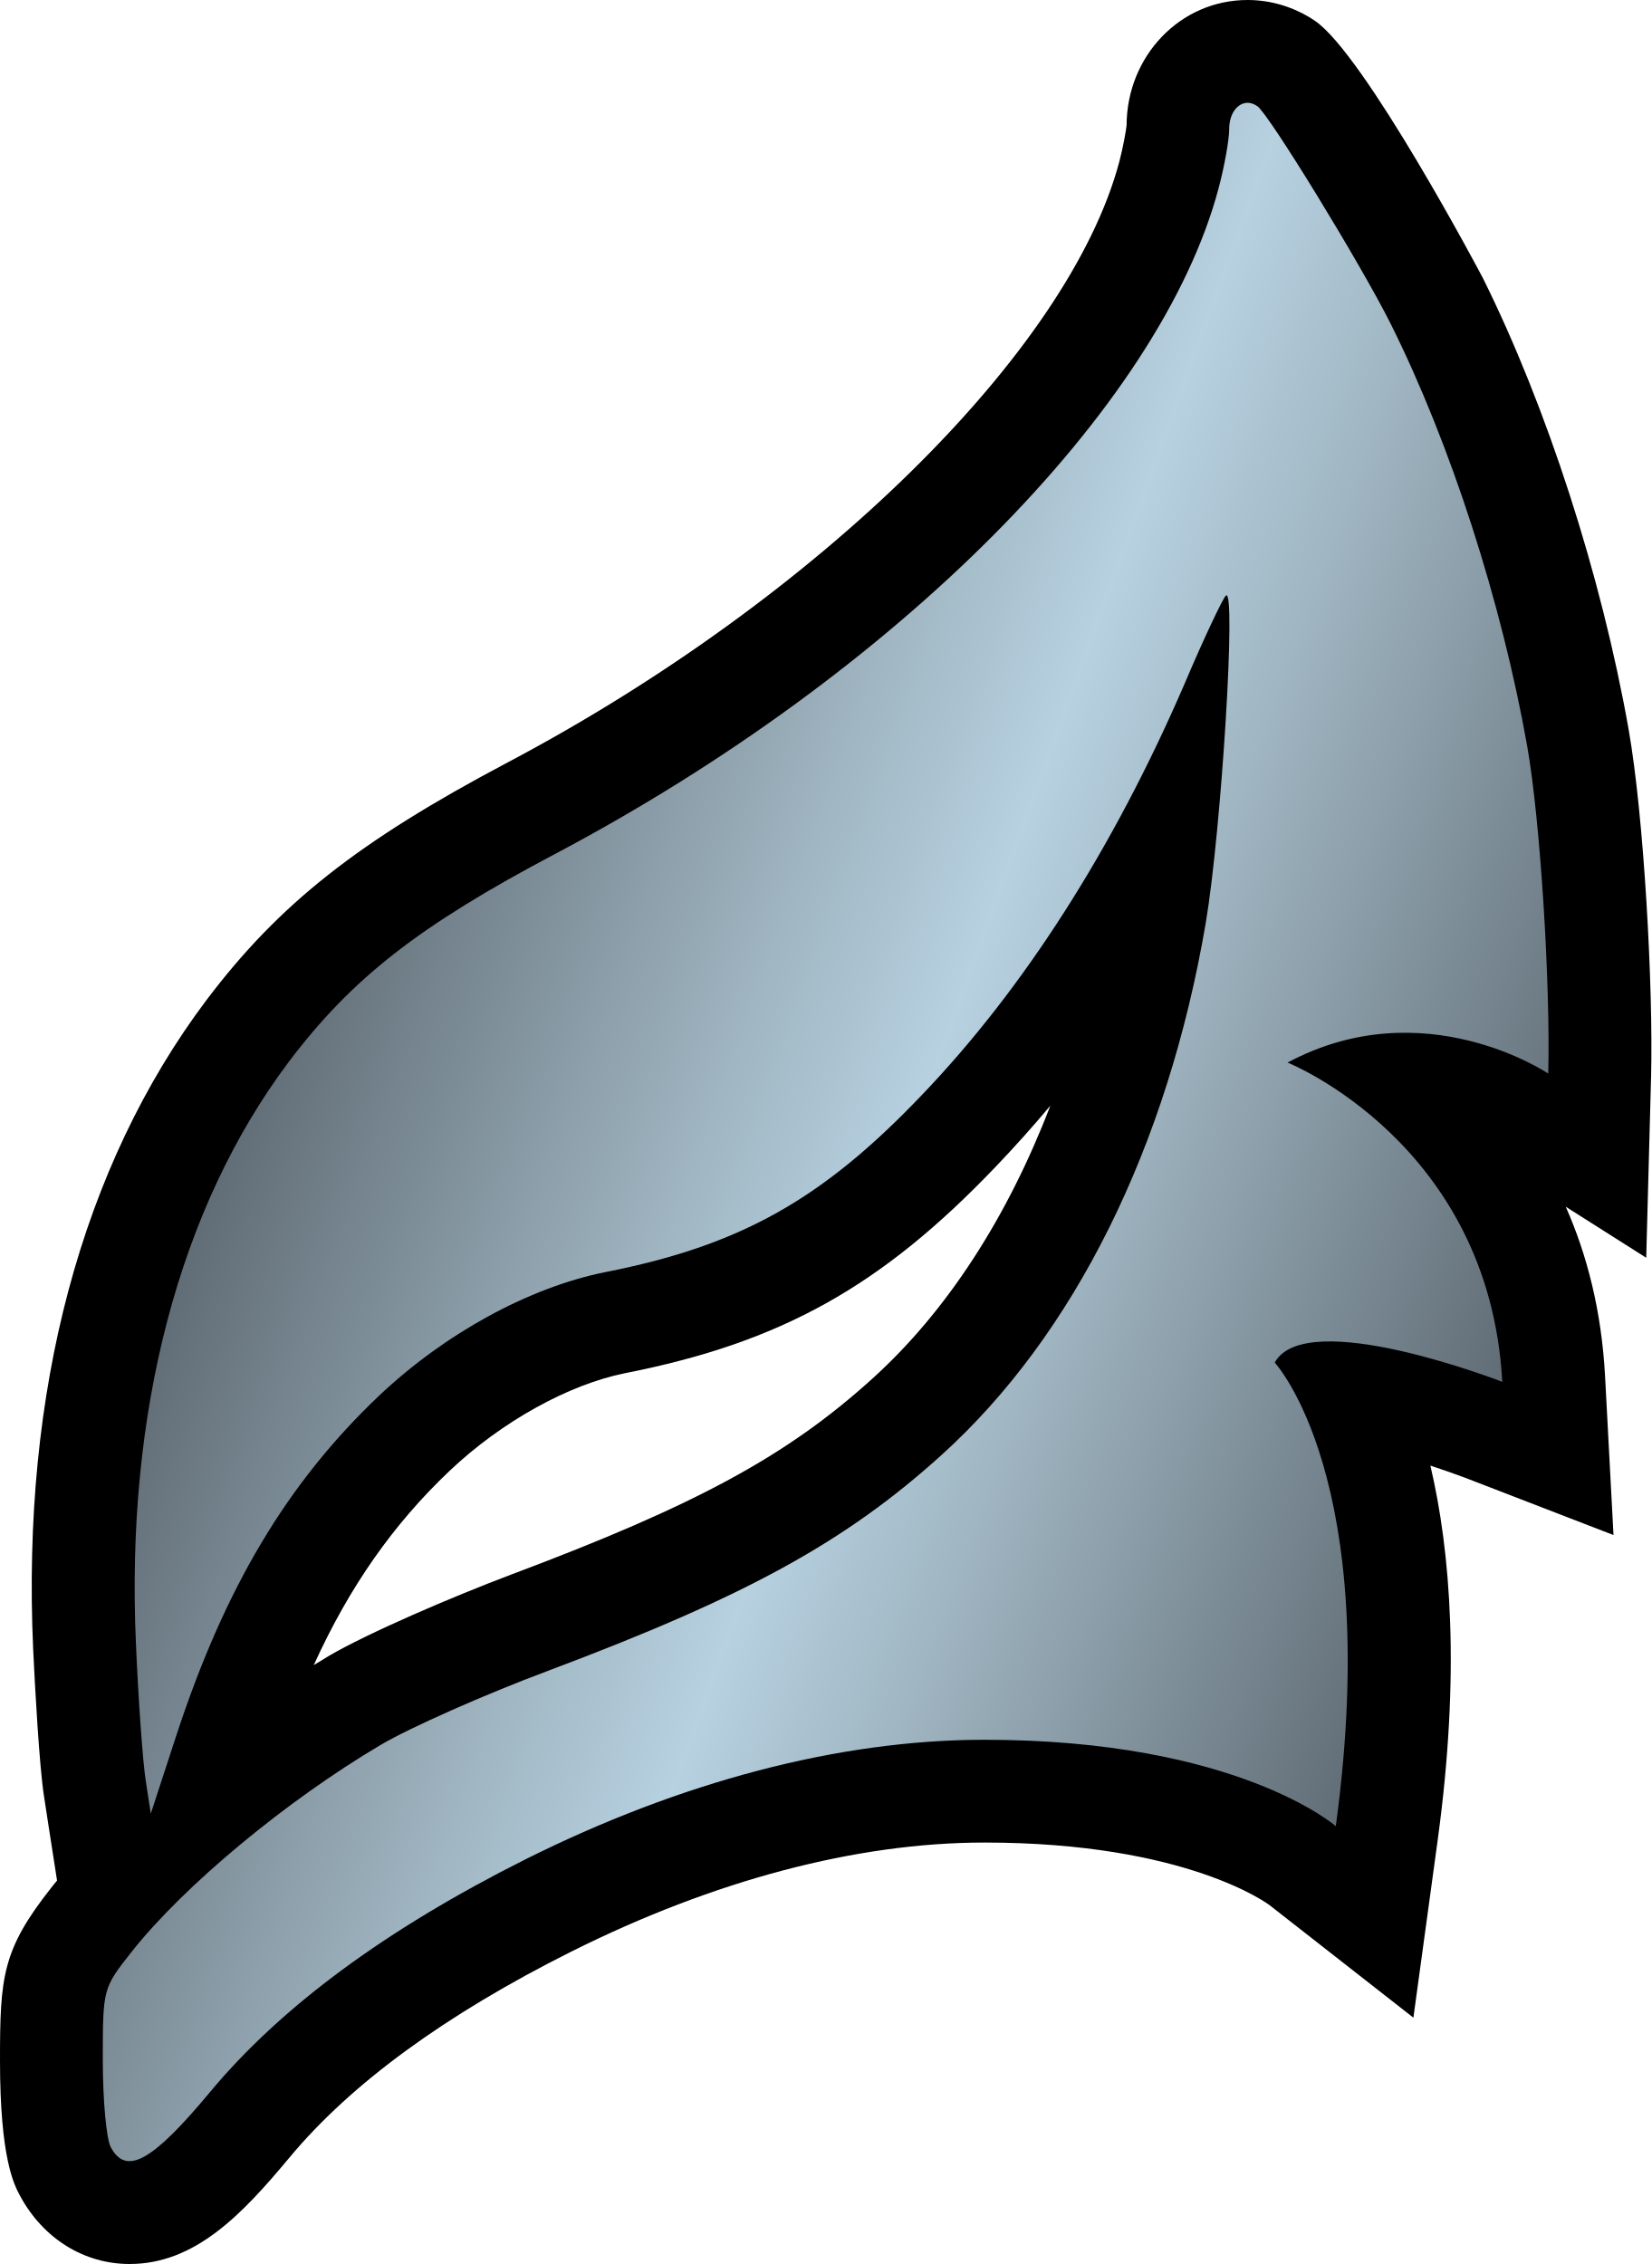
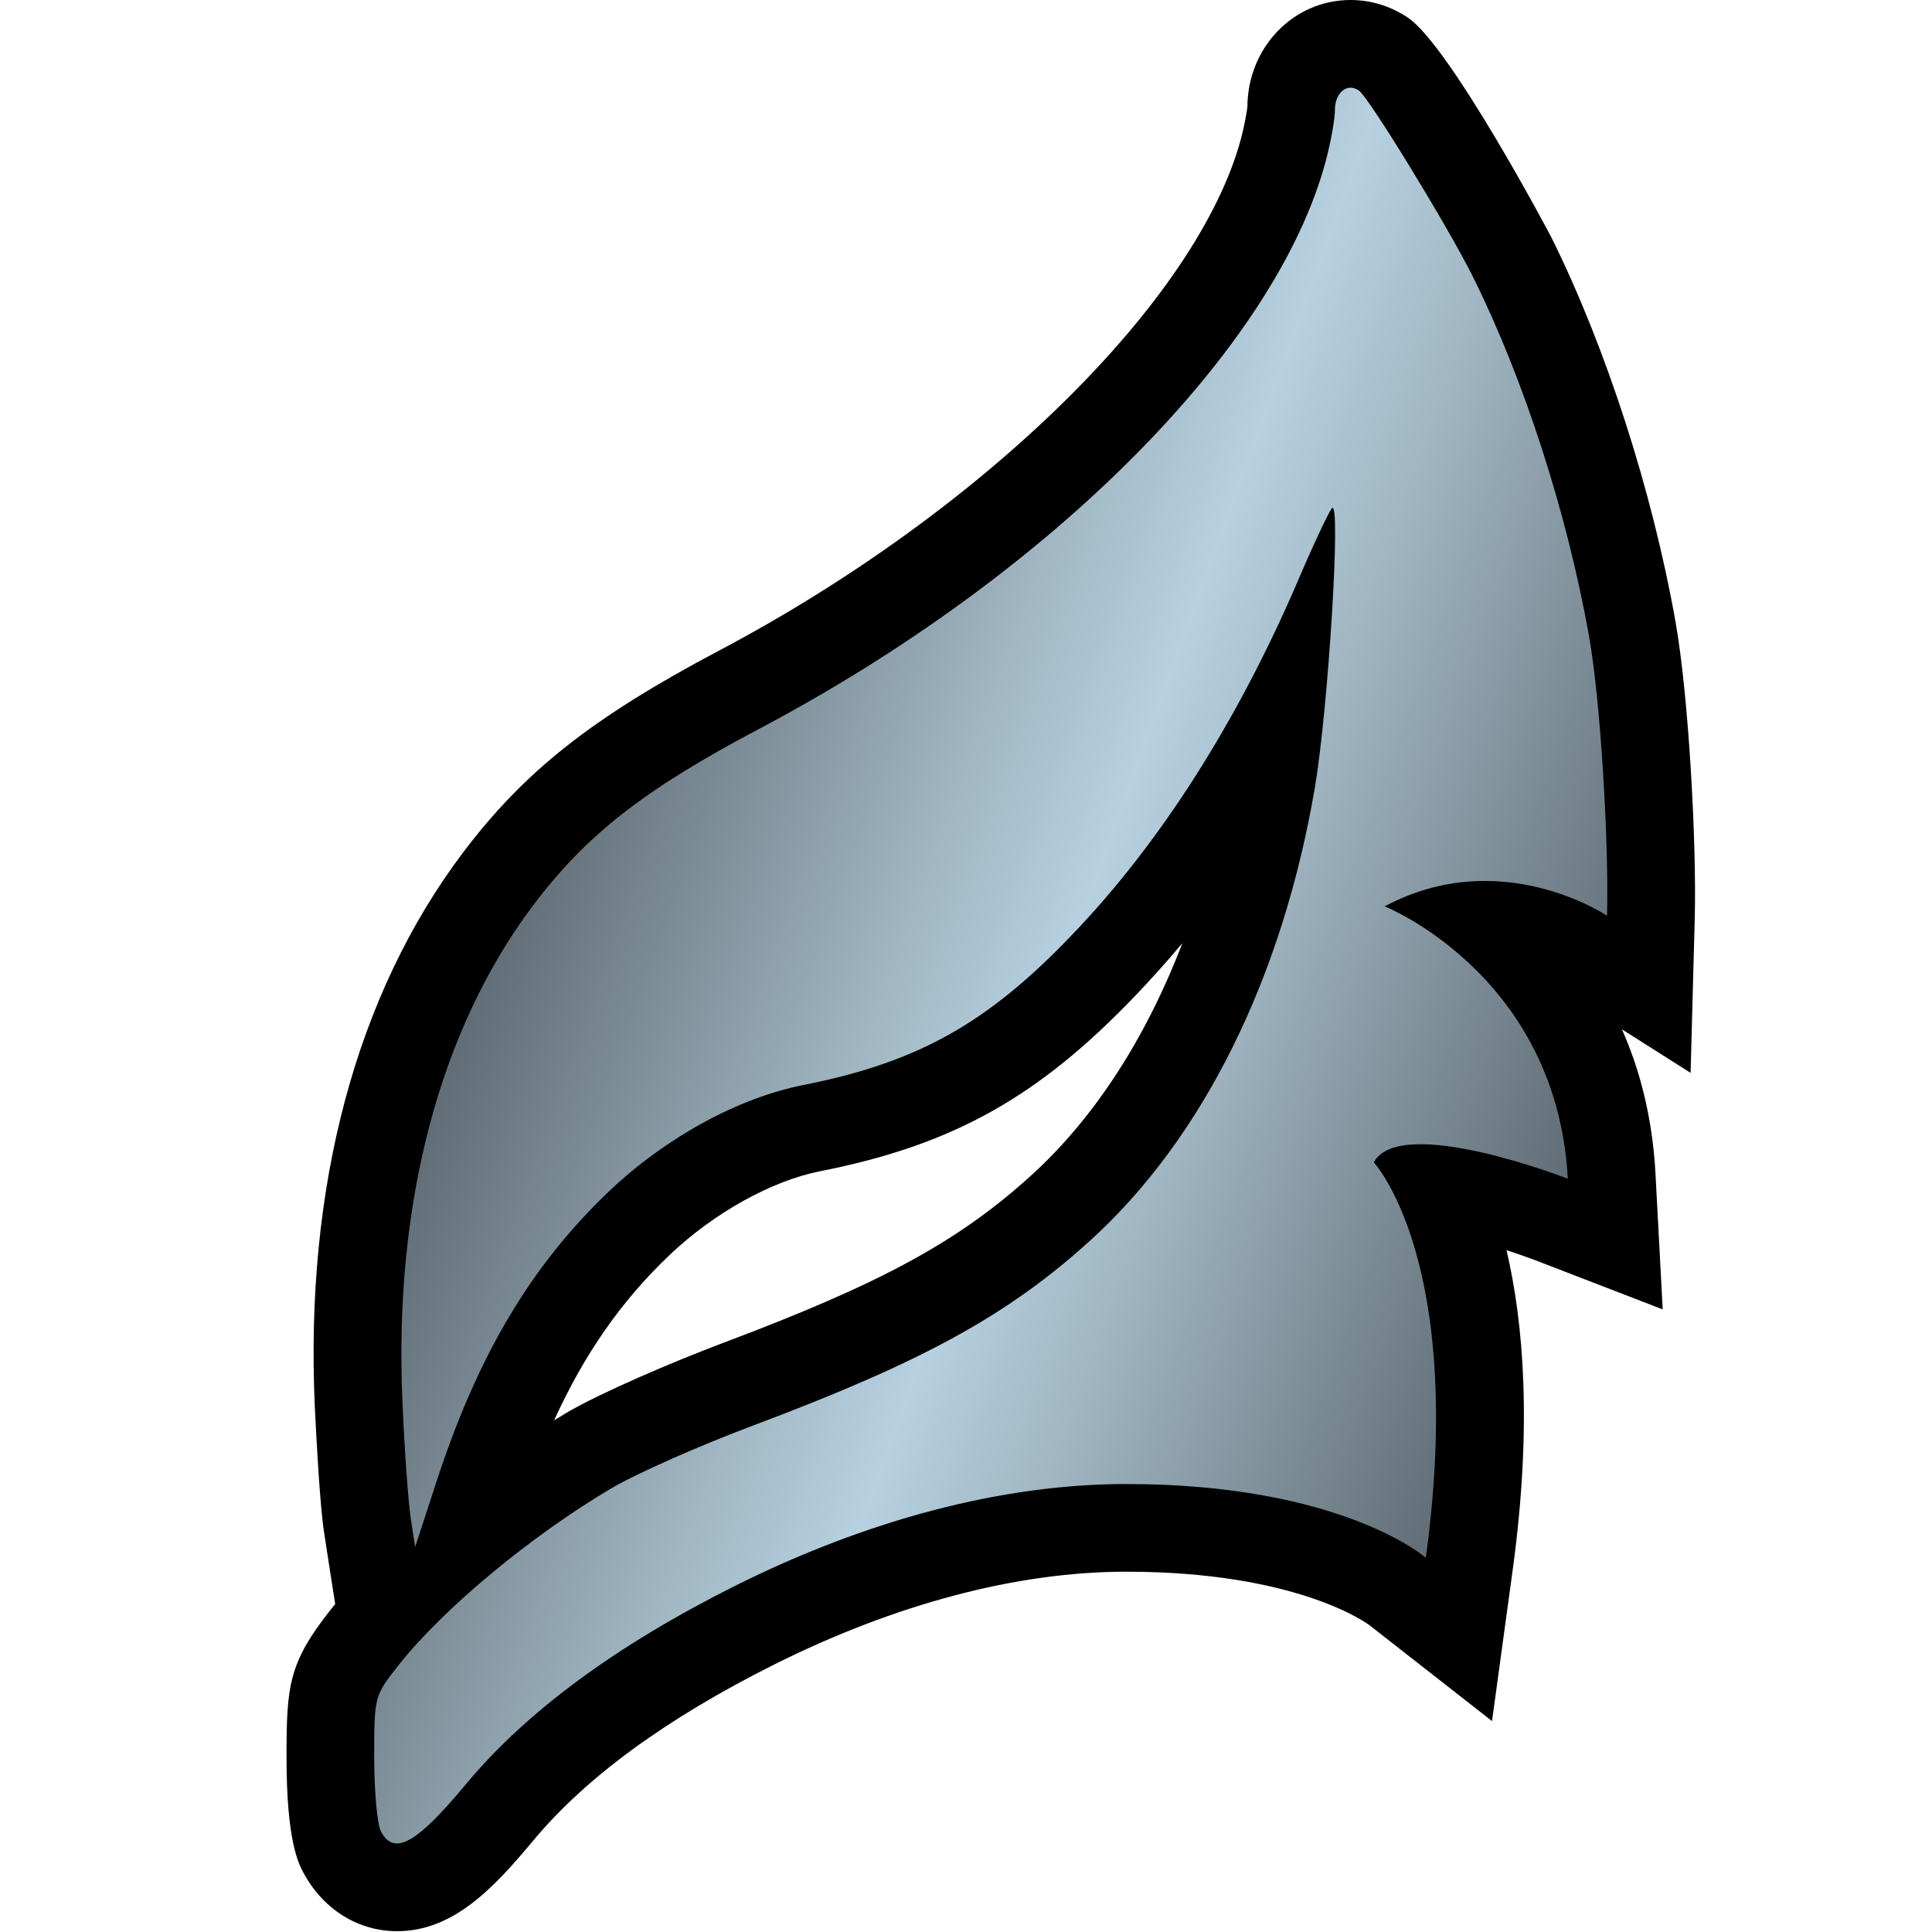
- <svg xmlns="http://www.w3.org/2000/svg" xmlns:xlink="http://www.w3.org/1999/xlink" version="1.1" width="600" height="822.659" id="svg4344">
+ <svg xmlns="http://www.w3.org/2000/svg" xmlns:xlink="http://www.w3.org/1999/xlink" version="1.1" width="823" height="823" id="svg4344">
  <defs id="defs4346">
    <linearGradient x1="0" y1="0" x2="1" y2="0" id="linearGradient730" gradientUnits="userSpaceOnUse" gradientTransform="matrix(21.23119,-7.727524,-7.727524,-21.23119,652.9219,148.5781)" spreadMethod="pad">
      <stop id="stop732" style="stop-color:#626e77;stop-opacity:1" offset="0" />
      <stop id="stop734" style="stop-color:#a0b6c2;stop-opacity:1" offset="0.35" />
      <stop id="stop736" style="stop-color:#b7d1e1;stop-opacity:1" offset="0.5" />
      <stop id="stop738" style="stop-color:#a0b6c2;stop-opacity:1" offset="0.65" />
      <stop id="stop740" style="stop-color:#626e77;stop-opacity:1" offset="1" />
    </linearGradient>
    <linearGradient x1="0" y1="0" x2="1" y2="0" id="linearGradient2995" xlink:href="#linearGradient730" gradientUnits="userSpaceOnUse" gradientTransform="matrix(21.23119,-7.727524,-7.727524,-21.23119,652.9219,148.5781)" spreadMethod="pad" />
-     <linearGradient x1="0" y1="0" x2="1" y2="0" id="linearGradient2998" xlink:href="#linearGradient730" gradientUnits="userSpaceOnUse" gradientTransform="matrix(436.6505,158.9279,-158.9279,436.6505,103.714,358.0597)" spreadMethod="pad" />
+     <linearGradient x1="0" y1="0" x2="1" y2="0" id="linearGradient2998" xlink:href="#linearGradient730" gradientUnits="userSpaceOnUse" gradientTransform="matrix(436.6505,158.9279,-158.9279,436.6505,225.7691,358.0597)" spreadMethod="pad" />
  </defs>
-   <path d="m 381.611,401.766 c -6.437,7.712 -13.019,15.014 -19.764,22.088 -41.544,43.539 -78.009,63.941 -134.731,75.109 -20.566,4.113 -44.999,17.687 -63.797,35.518 -20.402,19.353 -36.3,41.935 -49.318,70.543 1.769,-1.05 3.537,-2.098 5.306,-3.229 14.376,-8.432 45.061,-21.595 66.594,-29.719 67.006,-25.153 100.097,-43.066 131.111,-71.181 26.983,-24.412 49.01,-58.491 64.599,-99.13 M 47.077,822.659 c -16.556,0 -31.405,-9.255 -39.776,-24.741 C 5.142,793.886 0,784.405 0,748.66 0,718.304 0.801,708.494 18.633,685.912 c 0.637,-0.885 1.379,-1.686 2.098,-2.571 L 17.831,664.708 15.98,652.656 C 14.294,641.9 12.69,613.045 12.052,599.307 7.795,505.483 29.554,423.854 75.026,363.368 101.393,328.488 129.98,305.844 184.378,277.071 296.836,217.634 388.274,127.882 406.661,58.8 408.122,53.267 409.149,47.241 409.314,45.555 409.396,20.484 428.687,0 453.264,0 c 8.597,0 17.029,2.571 24.351,7.466 18.057,12.052 60.815,92.878 61.206,93.68 23.22,46.748 42.984,107.974 52.856,163.647 5.635,31.816 9.008,93.989 8.206,126.278 l -1.769,65.957 -29.246,-18.551 c 7.712,17.358 13.019,37.842 14.294,61.617 l 3.064,57.689 -53.905,-20.813 c -3.62,-1.357 -7.959,-2.9 -12.628,-4.422 7.322,31.179 10.941,75.356 2.653,136.088 l -8.823,64.517 -52.157,-40.804 c -0.309,-0.247 -29.965,-22.829 -103.696,-22.829 -46.521,0 -98.349,13.738 -150.073,39.611 -45.719,22.89 -80.189,48.043 -102.524,74.965 -16.947,20.32 -34.058,38.562 -57.997,38.562" id="path726" style="fill:#000000;fill-opacity:1;fill-rule:nonzero;stroke:none" />
-   <path d="m 446.601,46.83 c 0,4.01 -1.769,13.738 -3.866,21.615 l 0,0 C 421.448,148.387 325.279,244.864 201.88,310.183 l 0,0 c -49.73,26.263 -73.978,45.226 -96.971,75.664 l 0,0 C 65.072,438.888 45.555,513.195 49.401,597.538 l 0,0 c 0.884,20.566 2.489,42.758 3.537,49.421 l 0,0 1.851,12.052 9.234,-28.279 c 17.605,-53.761 40.249,-91.747 73.505,-123.399 l 0,0 c 24.104,-22.829 54.727,-39.529 82.348,-45.082 l 0,0 c 48.928,-9.625 78.728,-26.263 114.967,-64.27 l 0,0 c 37.205,-38.788 69.741,-89.814 95.531,-149.498 l 0,0 c 7.054,-16.638 13.882,-31.014 15.014,-32.063 l 0,0 c 3.866,-3.62 -1.604,85.083 -7.301,118.895 l 0,0 c -13.821,81.32 -47.817,149.765 -95.922,193.304 l 0,0 c -35.045,31.734 -71.181,51.498 -143.019,78.482 l 0,0 c -22.808,8.515 -50.203,20.649 -60.815,26.922 l 0,0 c -34.223,20.237 -71.407,51.087 -90.369,75.026 l 0,0 c -10.612,13.43 -10.612,13.43 -10.612,39.611 l 0,0 c 0,14.458 1.296,28.608 2.9,31.57 l 0,0 c 5.615,10.448 15.096,5.142 36.074,-20.073 l 0,0 C 102.112,729.143 140.263,701.029 190.877,675.629 l 0,0 c 56.249,-28.114 113.835,-43.457 166.794,-43.457 l 0,0 c 91.891,0 127.656,31.405 127.656,31.405 l 0,0 C 502.5,537.299 463.136,495.117 463.136,495.117 l 0,0 c 11.414,-20.731 82.677,6.993 82.677,6.993 l 0,0 C 541.083,415.34 467.805,386.094 467.805,386.094 l 0,0 c 49.565,-26.51 94.709,4.01 94.709,4.01 l 0,0 c 0.823,-32.043 -2.797,-91.336 -7.63,-118.895 l 0,0 c -9.317,-52.465 -27.785,-109.743 -49.565,-153.446 l 0,0 C 494.562,96.23 460.977,41.359 456.802,38.562 l 0,0 c -1.213,-0.802 -2.406,-1.213 -3.455,-1.213 l 0,0 c -3.702,0 -6.746,3.866 -6.746,9.481" id="path742" style="fill:url(#linearGradient2998);fill-opacity:1;fill-rule:nonzero;stroke:none" />
+   <path d="m 503.666,401.766 c -6.437,7.712 -13.019,15.014 -19.764,22.088 -41.544,43.539 -78.009,63.941 -134.731,75.109 -20.566,4.113 -44.999,17.687 -63.797,35.518 -20.402,19.353 -36.3,41.935 -49.318,70.543 1.769,-1.05 3.537,-2.098 5.306,-3.229 14.376,-8.432 45.061,-21.595 66.594,-29.719 67.006,-25.153 100.097,-43.066 131.111,-71.181 26.983,-24.412 49.01,-58.491 64.599,-99.13 M 169.132,822.659 c -16.556,0 -31.405,-9.255 -39.776,-24.741 -2.159,-4.031 -7.301,-13.512 -7.301,-49.257 0,-30.356 0.801,-40.166 18.633,-62.748 0.637,-0.885 1.379,-1.686 2.098,-2.571 l -2.9,-18.633 -1.851,-12.052 c -1.686,-10.756 -3.291,-39.611 -3.928,-53.349 -4.257,-93.824 17.502,-175.453 62.975,-235.938 26.366,-34.881 54.954,-57.524 109.352,-86.297 112.457,-59.437 203.896,-149.189 222.282,-218.272 1.461,-5.532 2.489,-11.558 2.653,-13.245 C 531.451,20.484 550.742,2.8813353e-8 575.319,2.8813353e-8 583.916,2.8813353e-8 592.348,2.571 599.67,7.466 617.727,19.518 660.485,100.344 660.876,101.146 c 23.22,46.748 42.984,107.974 52.856,163.647 5.635,31.816 9.008,93.989 8.206,126.278 l -1.769,65.957 -29.246,-18.551 c 7.712,17.358 13.019,37.842 14.294,61.617 l 3.064,57.689 -53.905,-20.813 c -3.62,-1.357 -7.959,-2.9 -12.628,-4.422 7.322,31.179 10.941,75.356 2.653,136.088 l -8.823,64.517 -52.157,-40.804 c -0.309,-0.247 -29.965,-22.829 -103.696,-22.829 -46.521,0 -98.349,13.738 -150.073,39.611 -45.719,22.89 -80.189,48.043 -102.524,74.965 -16.947,20.32 -34.058,38.562 -57.997,38.562" id="path726" style="fill:#000000;fill-opacity:1;fill-rule:nonzero;stroke:none" />
+   <path d="m 568.656,46.83 c 0,4.01 -1.769,13.738 -3.866,21.615 v 0 C 543.503,148.387 447.334,244.864 323.936,310.183 v 0 c -49.73,26.263 -73.978,45.226 -96.971,75.664 v 0 C 187.127,438.888 167.61,513.195 171.456,597.538 v 0 c 0.884,20.566 2.489,42.758 3.537,49.421 v 0 l 1.851,12.052 9.234,-28.279 c 17.605,-53.761 40.249,-91.747 73.505,-123.399 v 0 c 24.104,-22.829 54.727,-39.529 82.348,-45.082 v 0 c 48.928,-9.625 78.728,-26.263 114.967,-64.27 v 0 c 37.205,-38.788 69.741,-89.814 95.531,-149.498 v 0 c 7.054,-16.638 13.882,-31.014 15.014,-32.063 v 0 c 3.866,-3.62 -1.604,85.083 -7.301,118.895 v 0 c -13.821,81.32 -47.817,149.765 -95.922,193.304 v 0 c -35.045,31.734 -71.181,51.498 -143.019,78.482 v 0 c -22.808,8.515 -50.203,20.649 -60.815,26.922 v 0 c -34.223,20.237 -71.407,51.087 -90.369,75.026 v 0 c -10.612,13.43 -10.612,13.43 -10.612,39.611 v 0 c 0,14.458 1.296,28.608 2.9,31.57 v 0 c 5.615,10.448 15.096,5.142 36.074,-20.073 v 0 c 25.79,-31.014 63.941,-59.129 114.555,-84.528 v 0 c 56.249,-28.114 113.835,-43.457 166.794,-43.457 v 0 c 91.891,0 127.656,31.405 127.656,31.405 v 0 C 624.556,537.299 585.191,495.117 585.191,495.117 v 0 c 11.414,-20.731 82.677,6.993 82.677,6.993 v 0 C 663.138,415.34 589.86,386.094 589.86,386.094 v 0 c 49.565,-26.51 94.709,4.01 94.709,4.01 v 0 c 0.823,-32.043 -2.797,-91.336 -7.63,-118.895 v 0 c -9.317,-52.465 -27.785,-109.743 -49.565,-153.446 v 0 C 616.617,96.23 583.032,41.359 578.857,38.562 v 0 c -1.213,-0.802 -2.406,-1.213 -3.455,-1.213 v 0 c -3.702,0 -6.746,3.866 -6.746,9.481" id="path742" style="fill:url(#linearGradient2998);fill-opacity:1;fill-rule:nonzero;stroke:none" />
</svg>
